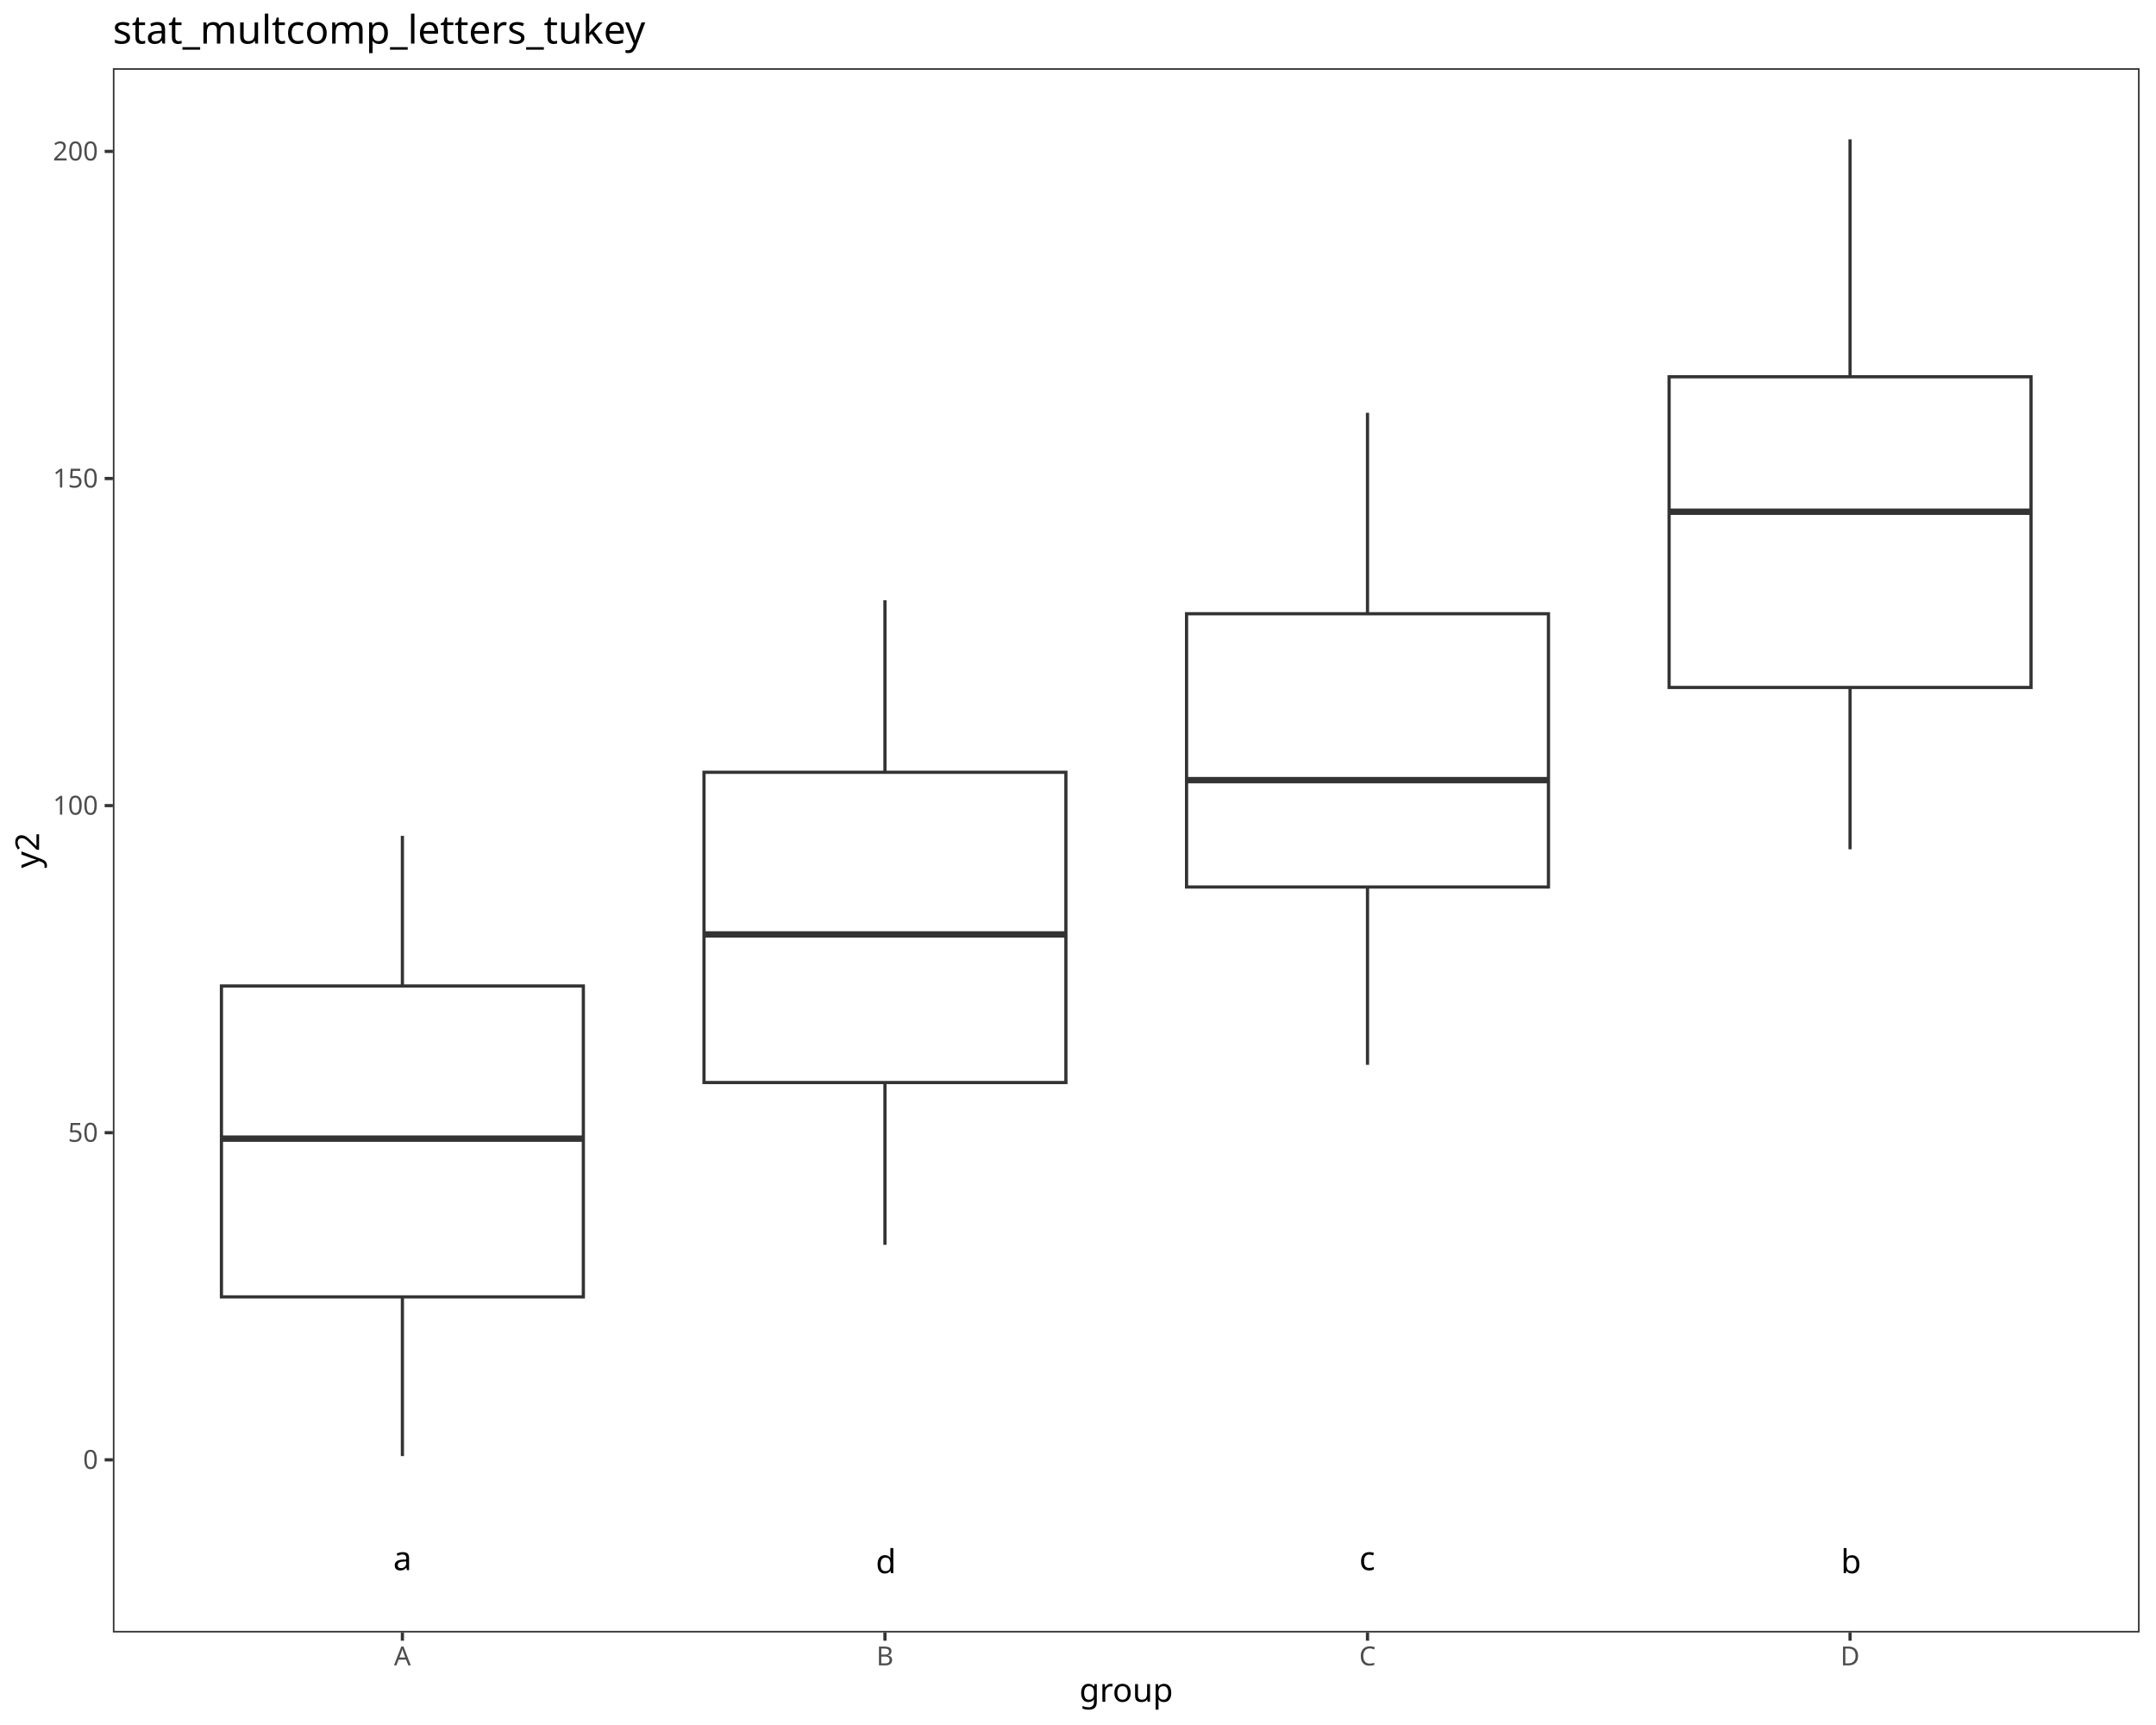
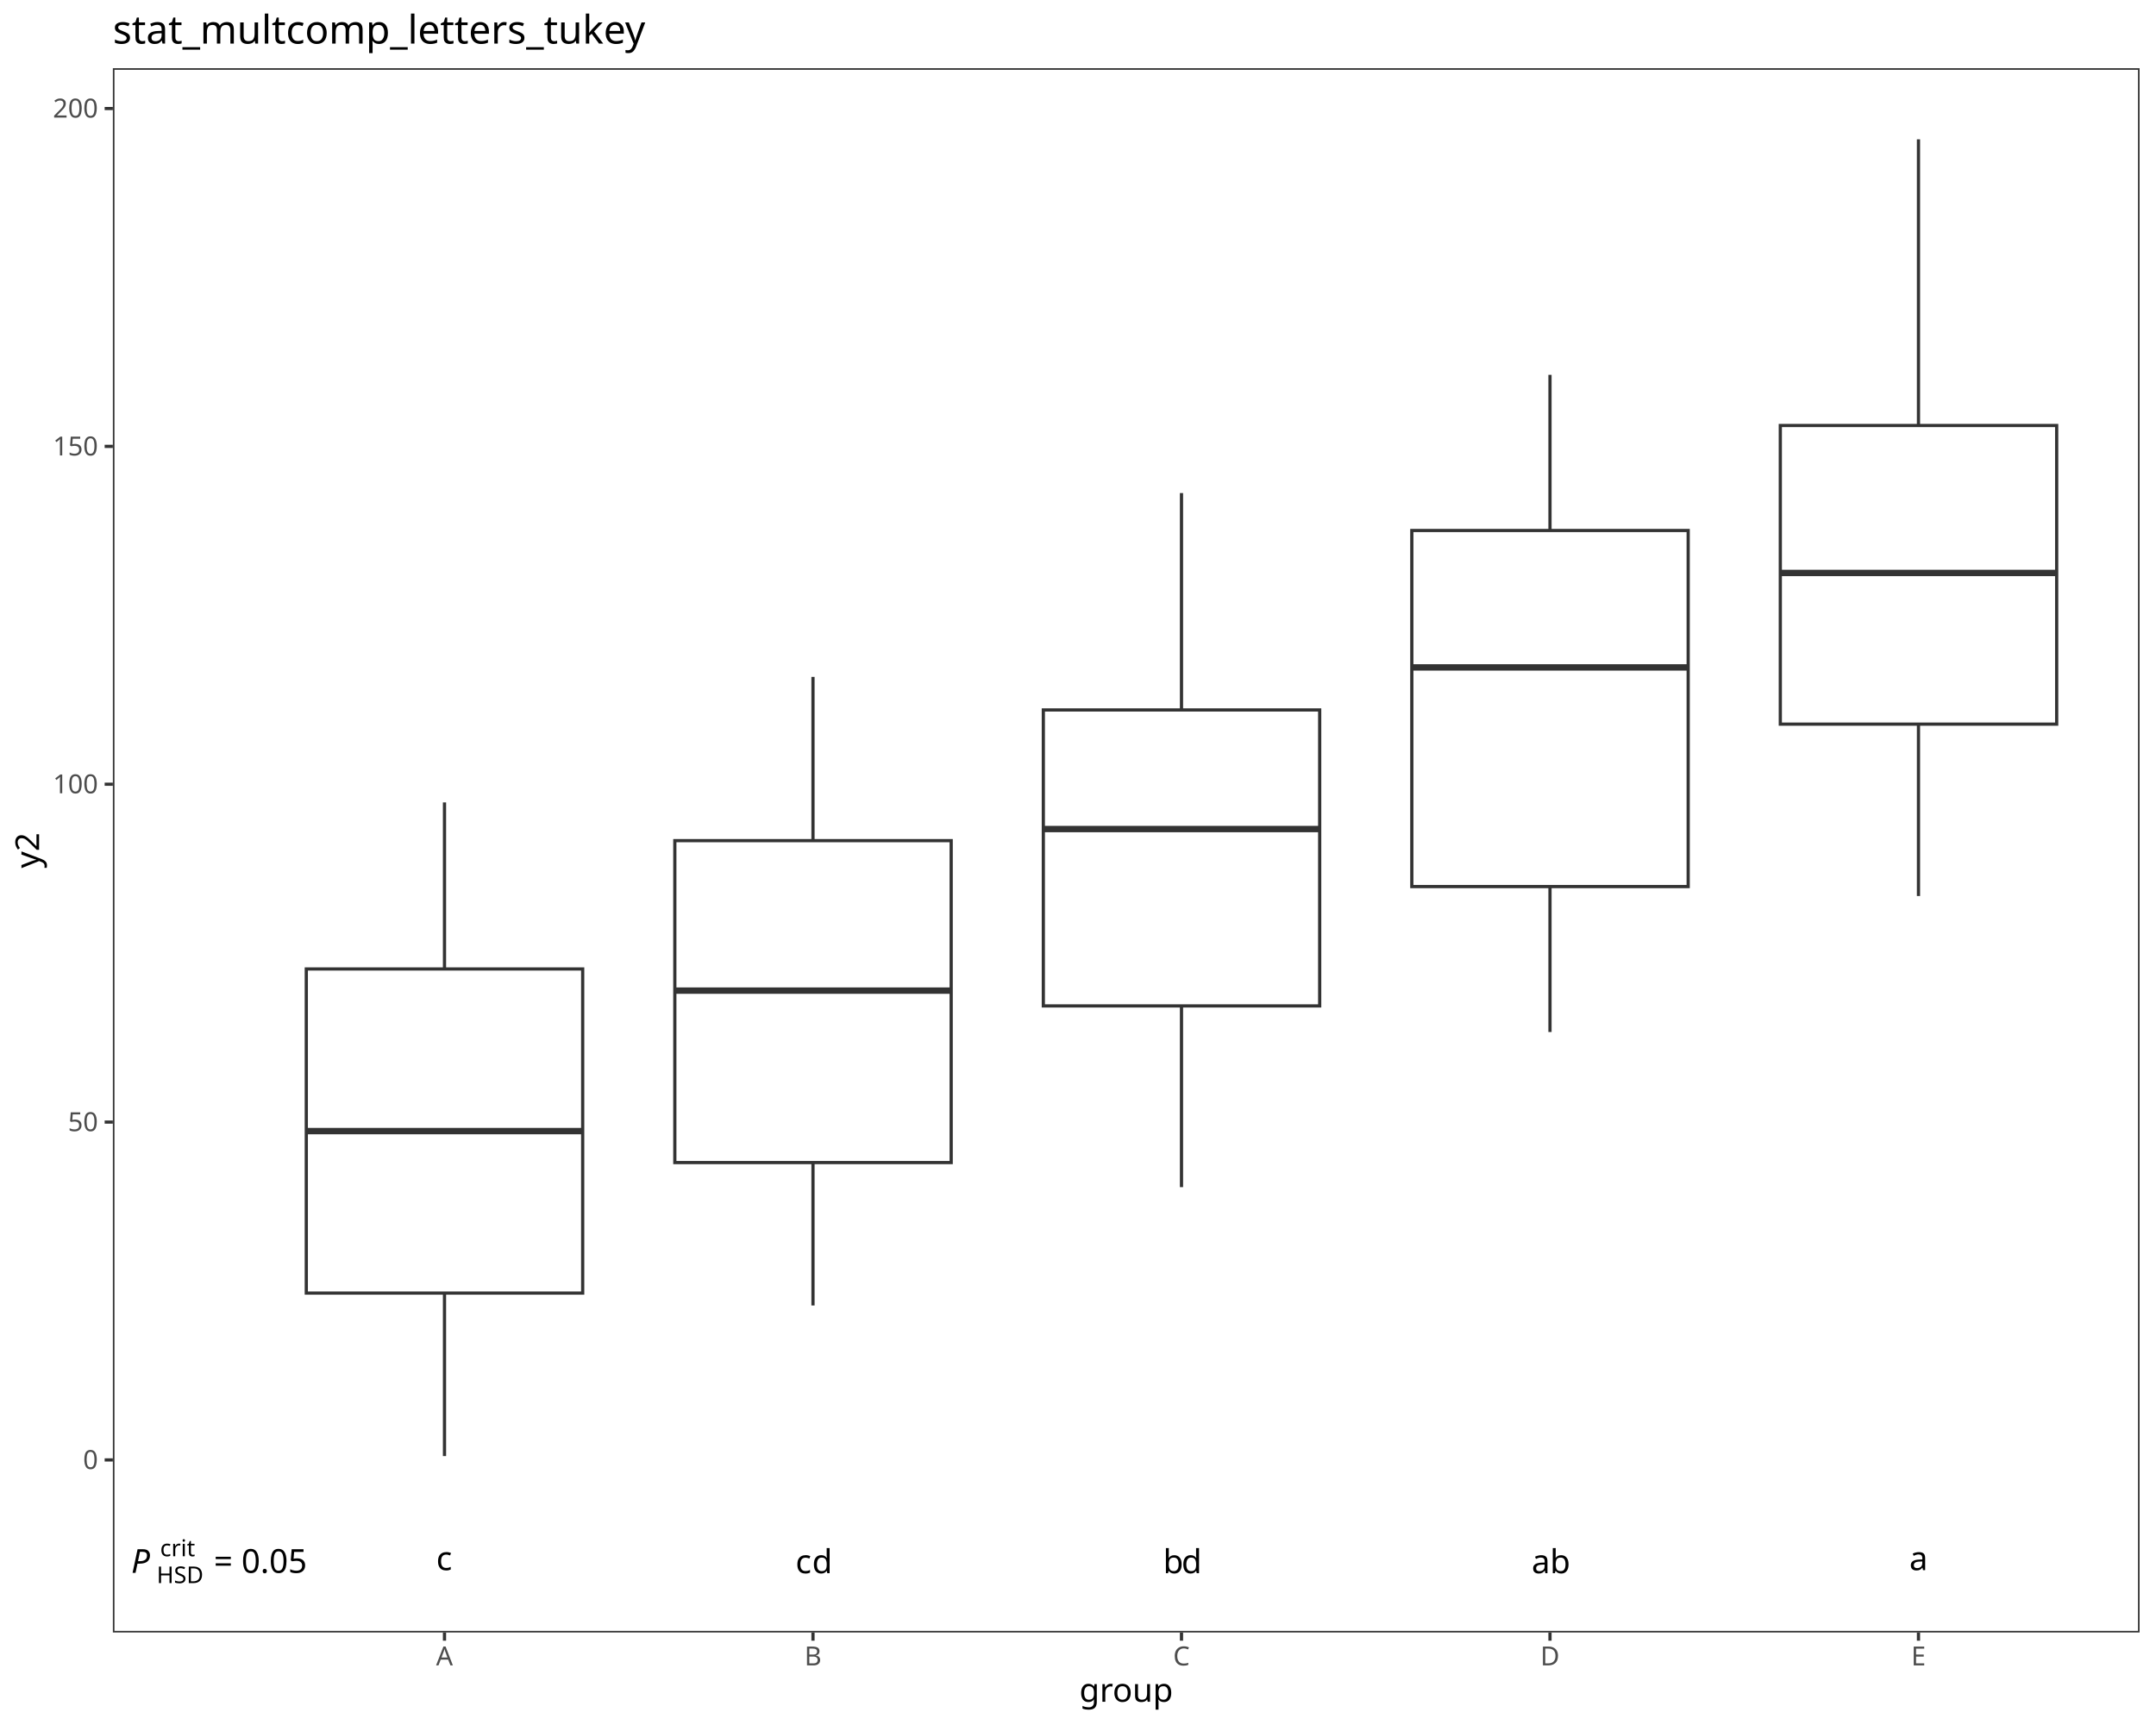
<svg xmlns="http://www.w3.org/2000/svg" class="svglite" data-engine-version="2.0" width="720.00pt" height="576.00pt" viewBox="0 0 720.00 576.00">
  <defs>
    <style type="text/css">
    .svglite line, .svglite polyline, .svglite polygon, .svglite path, .svglite rect, .svglite circle {
      fill: none;
      stroke: #000000;
      stroke-linecap: round;
      stroke-linejoin: round;
      stroke-miterlimit: 10.00;
    }
  </style>
  </defs>
  <rect width="100%" height="100%" style="stroke: none; fill: #FFFFFF;" />
  <defs>
    <clipPath id="cpMC4wMHw3MjAuMDB8MC4wMHw1NzYuMDA=">
      <rect x="0.00" y="0.00" width="720.00" height="576.00" />
    </clipPath>
  </defs>
  <g clip-path="url(#cpMC4wMHw3MjAuMDB8MC4wMHw1NzYuMDA=)">
    <rect x="0.00" y="0.00" width="720.00" height="576.00" style="stroke-width: 1.07; stroke: #FFFFFF; fill: #FFFFFF;" />
  </g>
  <defs>
    <clipPath id="cpMzcuNjl8NzE0LjUyfDIyLjc4fDU0NS4xMQ==">
      <rect x="37.69" y="22.78" width="676.83" height="522.33" />
    </clipPath>
  </defs>
  <g clip-path="url(#cpMzcuNjl8NzE0LjUyfDIyLjc4fDU0NS4xMQ==)">
    <rect x="37.69" y="22.78" width="676.83" height="522.33" style="stroke-width: 1.07; stroke: none; fill: #FFFFFF;" />
-     <line x1="134.38" y1="329.23" x2="134.38" y2="279.09" style="stroke-width: 1.07; stroke: #333333; stroke-linecap: butt;" />
-     <line x1="134.38" y1="433.05" x2="134.38" y2="486.20" style="stroke-width: 1.07; stroke: #333333; stroke-linecap: butt;" />
-     <polygon points="73.95,329.23 73.95,433.05 194.81,433.05 194.81,329.23 73.95,329.23 " style="stroke-width: 1.07; stroke: #333333; stroke-linecap: butt; stroke-linejoin: miter; fill: #FFFFFF;" />
-     <line x1="73.95" y1="380.21" x2="194.81" y2="380.21" style="stroke-width: 2.13; stroke: #333333; stroke-linecap: butt; stroke-linejoin: miter;" />
-     <line x1="295.53" y1="257.87" x2="295.53" y2="200.43" style="stroke-width: 1.07; stroke: #333333; stroke-linecap: butt;" />
-     <line x1="295.53" y1="361.47" x2="295.53" y2="415.66" style="stroke-width: 1.07; stroke: #333333; stroke-linecap: butt;" />
-     <polygon points="235.10,257.87 235.10,361.47 355.96,361.47 355.96,257.87 235.10,257.87 " style="stroke-width: 1.07; stroke: #333333; stroke-linecap: butt; stroke-linejoin: miter; fill: #FFFFFF;" />
-     <line x1="235.10" y1="312.02" x2="355.96" y2="312.02" style="stroke-width: 2.13; stroke: #333333; stroke-linecap: butt; stroke-linejoin: miter;" />
-     <line x1="456.68" y1="204.94" x2="456.68" y2="137.84" style="stroke-width: 1.07; stroke: #333333; stroke-linecap: butt;" />
-     <line x1="456.68" y1="296.18" x2="456.68" y2="355.57" style="stroke-width: 1.07; stroke: #333333; stroke-linecap: butt;" />
-     <polygon points="396.25,204.94 396.25,296.18 517.11,296.18 517.11,204.94 396.25,204.94 " style="stroke-width: 1.07; stroke: #333333; stroke-linecap: butt; stroke-linejoin: miter; fill: #FFFFFF;" />
-     <line x1="396.25" y1="260.50" x2="517.11" y2="260.50" style="stroke-width: 2.13; stroke: #333333; stroke-linecap: butt; stroke-linejoin: miter;" />
-     <line x1="617.83" y1="125.81" x2="617.83" y2="46.53" style="stroke-width: 1.07; stroke: #333333; stroke-linecap: butt;" />
-     <line x1="617.83" y1="229.55" x2="617.83" y2="283.58" style="stroke-width: 1.07; stroke: #333333; stroke-linecap: butt;" />
-     <polygon points="557.40,125.81 557.40,229.55 678.26,229.55 678.26,125.81 557.40,125.81 " style="stroke-width: 1.07; stroke: #333333; stroke-linecap: butt; stroke-linejoin: miter; fill: #FFFFFF;" />
-     <line x1="557.40" y1="170.87" x2="678.26" y2="170.87" style="stroke-width: 2.13; stroke: #333333; stroke-linecap: butt; stroke-linejoin: miter;" />
-     <text x="131.31" y="524.29" style="font-size: 11.04px; font-family: sans;" textLength="6.14px" lengthAdjust="spacingAndGlyphs">a</text>
-     <text x="292.46" y="525.32" style="font-size: 11.04px; font-family: sans;" textLength="6.14px" lengthAdjust="spacingAndGlyphs">d</text>
-     <text x="453.92" y="524.29" style="font-size: 11.04px; font-family: sans;" textLength="5.52px" lengthAdjust="spacingAndGlyphs">c</text>
-     <text x="614.76" y="525.32" style="font-size: 11.04px; font-family: sans;" textLength="6.14px" lengthAdjust="spacingAndGlyphs">b</text>
+     <line x1="148.44" y1="323.55" x2="148.44" y2="267.93" style="stroke-width: 1.07; stroke: #333333; stroke-linecap: butt;" />
+     <line x1="148.44" y1="431.78" x2="148.44" y2="486.20" style="stroke-width: 1.07; stroke: #333333; stroke-linecap: butt;" />
+     <polygon points="102.29,323.55 102.29,431.78 194.59,431.78 194.59,323.55 102.29,323.55 " style="stroke-width: 1.07; stroke: #333333; stroke-linecap: butt; stroke-linejoin: miter; fill: #FFFFFF;" />
+     <line x1="102.29" y1="377.69" x2="194.59" y2="377.69" style="stroke-width: 2.13; stroke: #333333; stroke-linecap: butt; stroke-linejoin: miter;" />
+     <line x1="271.50" y1="280.70" x2="271.50" y2="226.02" style="stroke-width: 1.07; stroke: #333333; stroke-linecap: butt;" />
+     <line x1="271.50" y1="388.20" x2="271.50" y2="435.91" style="stroke-width: 1.07; stroke: #333333; stroke-linecap: butt;" />
+     <polygon points="225.36,280.70 225.36,388.20 317.65,388.20 317.65,280.70 225.36,280.70 " style="stroke-width: 1.07; stroke: #333333; stroke-linecap: butt; stroke-linejoin: miter; fill: #FFFFFF;" />
+     <line x1="225.36" y1="330.78" x2="317.65" y2="330.78" style="stroke-width: 2.13; stroke: #333333; stroke-linecap: butt; stroke-linejoin: miter;" />
+     <line x1="394.56" y1="237.06" x2="394.56" y2="164.64" style="stroke-width: 1.07; stroke: #333333; stroke-linecap: butt;" />
+     <line x1="394.56" y1="335.89" x2="394.56" y2="396.40" style="stroke-width: 1.07; stroke: #333333; stroke-linecap: butt;" />
+     <polygon points="348.42,237.06 348.42,335.89 440.71,335.89 440.71,237.06 348.42,237.06 " style="stroke-width: 1.07; stroke: #333333; stroke-linecap: butt; stroke-linejoin: miter; fill: #FFFFFF;" />
+     <line x1="348.42" y1="276.83" x2="440.71" y2="276.83" style="stroke-width: 2.13; stroke: #333333; stroke-linecap: butt; stroke-linejoin: miter;" />
+     <line x1="517.62" y1="177.14" x2="517.62" y2="125.16" style="stroke-width: 1.07; stroke: #333333; stroke-linecap: butt;" />
+     <line x1="517.62" y1="296.04" x2="517.62" y2="344.61" style="stroke-width: 1.07; stroke: #333333; stroke-linecap: butt;" />
+     <polygon points="471.48,177.14 471.48,296.04 563.77,296.04 563.77,177.14 471.48,177.14 " style="stroke-width: 1.07; stroke: #333333; stroke-linecap: butt; stroke-linejoin: miter; fill: #FFFFFF;" />
+     <line x1="471.48" y1="222.86" x2="563.77" y2="222.86" style="stroke-width: 2.13; stroke: #333333; stroke-linecap: butt; stroke-linejoin: miter;" />
+     <line x1="640.68" y1="142.08" x2="640.68" y2="46.53" style="stroke-width: 1.07; stroke: #333333; stroke-linecap: butt;" />
+     <line x1="640.68" y1="241.80" x2="640.68" y2="299.20" style="stroke-width: 1.07; stroke: #333333; stroke-linecap: butt;" />
+     <polygon points="594.54,142.08 594.54,241.80 686.83,241.80 686.83,142.08 594.54,142.08 " style="stroke-width: 1.07; stroke: #333333; stroke-linecap: butt; stroke-linejoin: miter; fill: #FFFFFF;" />
+     <line x1="594.54" y1="191.32" x2="686.83" y2="191.32" style="stroke-width: 2.13; stroke: #333333; stroke-linecap: butt; stroke-linejoin: miter;" />
+     <text x="37.69" y="525.20" style="font-size: 11.04px; font-family: sans;" textLength="6.13px" lengthAdjust="spacingAndGlyphs">  </text>
+     <text x="43.82" y="525.20" style="font-size: 11.04px; font-style: italic; font-family: sans;" textLength="7.37px" lengthAdjust="spacingAndGlyphs">P</text>
+     <text x="52.33" y="528.62" style="font-size: 7.73px; font-family: sans;" textLength="16.32px" lengthAdjust="spacingAndGlyphs">HSD</text>
+     <text x="53.47" y="519.65" style="font-size: 7.73px; font-family: sans;" textLength="10.30px" lengthAdjust="spacingAndGlyphs">crit</text>
+     <text x="68.65" y="525.20" style="font-size: 11.04px; font-family: sans;" textLength="2.76px" lengthAdjust="spacingAndGlyphs"> </text>
+     <text x="71.41" y="525.20" style="font-size: 11.04px; font-family: sans;" textLength="6.45px" lengthAdjust="spacingAndGlyphs">=</text>
+     <text x="77.86" y="525.20" style="font-size: 11.04px; font-family: sans;" textLength="2.76px" lengthAdjust="spacingAndGlyphs"> </text>
+     <text x="80.62" y="525.20" style="font-size: 11.04px; font-family: sans;" textLength="21.49px" lengthAdjust="spacingAndGlyphs">0.05</text>
+     <text x="145.68" y="524.29" style="font-size: 11.04px; font-family: sans;" textLength="5.52px" lengthAdjust="spacingAndGlyphs">c</text>
+     <text x="265.67" y="525.32" style="font-size: 11.04px; font-family: sans;" textLength="5.52px" lengthAdjust="spacingAndGlyphs">c</text>
+     <text x="271.19" y="525.32" style="font-size: 11.04px; font-family: sans;" textLength="6.14px" lengthAdjust="spacingAndGlyphs">d</text>
+     <text x="388.42" y="525.32" style="font-size: 11.04px; font-family: sans;" textLength="6.14px" lengthAdjust="spacingAndGlyphs">b</text>
+     <text x="394.56" y="525.32" style="font-size: 11.04px; font-family: sans;" textLength="6.14px" lengthAdjust="spacingAndGlyphs">d</text>
+     <text x="511.48" y="525.32" style="font-size: 11.04px; font-family: sans;" textLength="6.14px" lengthAdjust="spacingAndGlyphs">a</text>
+     <text x="517.62" y="525.32" style="font-size: 11.04px; font-family: sans;" textLength="6.14px" lengthAdjust="spacingAndGlyphs">b</text>
+     <text x="637.61" y="524.29" style="font-size: 11.04px; font-family: sans;" textLength="6.14px" lengthAdjust="spacingAndGlyphs">a</text>
    <rect x="37.69" y="22.78" width="676.83" height="522.33" style="stroke-width: 1.07; stroke: #333333;" />
  </g>
  <g clip-path="url(#cpMC4wMHw3MjAuMDB8MC4wMHw1NzYuMDA=)">
-     <text x="32.76" y="490.48" text-anchor="end" style="font-size: 8.80px; fill: #4D4D4D; font-family: sans;" textLength="4.89px" lengthAdjust="spacingAndGlyphs">0</text>
-     <text x="32.76" y="381.25" text-anchor="end" style="font-size: 8.80px; fill: #4D4D4D; font-family: sans;" textLength="9.79px" lengthAdjust="spacingAndGlyphs">50</text>
-     <text x="32.76" y="272.03" text-anchor="end" style="font-size: 8.80px; fill: #4D4D4D; font-family: sans;" textLength="14.68px" lengthAdjust="spacingAndGlyphs">100</text>
-     <text x="32.76" y="162.80" text-anchor="end" style="font-size: 8.80px; fill: #4D4D4D; font-family: sans;" textLength="14.68px" lengthAdjust="spacingAndGlyphs">150</text>
-     <text x="32.76" y="53.58" text-anchor="end" style="font-size: 8.80px; fill: #4D4D4D; font-family: sans;" textLength="14.68px" lengthAdjust="spacingAndGlyphs">200</text>
-     <polyline points="34.95,487.45 37.69,487.45 " style="stroke-width: 1.07; stroke: #333333; stroke-linecap: butt;" />
-     <polyline points="34.95,378.22 37.69,378.22 " style="stroke-width: 1.07; stroke: #333333; stroke-linecap: butt;" />
-     <polyline points="34.95,269.00 37.69,269.00 " style="stroke-width: 1.07; stroke: #333333; stroke-linecap: butt;" />
-     <polyline points="34.95,159.78 37.69,159.78 " style="stroke-width: 1.07; stroke: #333333; stroke-linecap: butt;" />
-     <polyline points="34.95,50.55 37.69,50.55 " style="stroke-width: 1.07; stroke: #333333; stroke-linecap: butt;" />
-     <polyline points="134.38,547.85 134.38,545.11 " style="stroke-width: 1.07; stroke: #333333; stroke-linecap: butt;" />
-     <polyline points="295.53,547.85 295.53,545.11 " style="stroke-width: 1.07; stroke: #333333; stroke-linecap: butt;" />
-     <polyline points="456.68,547.85 456.68,545.11 " style="stroke-width: 1.07; stroke: #333333; stroke-linecap: butt;" />
-     <polyline points="617.83,547.85 617.83,545.11 " style="stroke-width: 1.07; stroke: #333333; stroke-linecap: butt;" />
-     <text x="134.38" y="556.10" text-anchor="middle" style="font-size: 8.80px; fill: #4D4D4D; font-family: sans;" textLength="5.87px" lengthAdjust="spacingAndGlyphs">A</text>
-     <text x="295.53" y="556.10" text-anchor="middle" style="font-size: 8.80px; fill: #4D4D4D; font-family: sans;" textLength="5.87px" lengthAdjust="spacingAndGlyphs">B</text>
-     <text x="456.68" y="556.10" text-anchor="middle" style="font-size: 8.80px; fill: #4D4D4D; font-family: sans;" textLength="6.36px" lengthAdjust="spacingAndGlyphs">C</text>
-     <text x="617.83" y="556.10" text-anchor="middle" style="font-size: 8.80px; fill: #4D4D4D; font-family: sans;" textLength="6.36px" lengthAdjust="spacingAndGlyphs">D</text>
+     <text x="32.76" y="490.52" text-anchor="end" style="font-size: 8.80px; fill: #4D4D4D; font-family: sans;" textLength="4.89px" lengthAdjust="spacingAndGlyphs">0</text>
+     <text x="32.76" y="377.70" text-anchor="end" style="font-size: 8.80px; fill: #4D4D4D; font-family: sans;" textLength="9.79px" lengthAdjust="spacingAndGlyphs">50</text>
+     <text x="32.76" y="264.89" text-anchor="end" style="font-size: 8.80px; fill: #4D4D4D; font-family: sans;" textLength="14.68px" lengthAdjust="spacingAndGlyphs">100</text>
+     <text x="32.76" y="152.08" text-anchor="end" style="font-size: 8.80px; fill: #4D4D4D; font-family: sans;" textLength="14.68px" lengthAdjust="spacingAndGlyphs">150</text>
+     <text x="32.76" y="39.26" text-anchor="end" style="font-size: 8.80px; fill: #4D4D4D; font-family: sans;" textLength="14.68px" lengthAdjust="spacingAndGlyphs">200</text>
+     <polyline points="34.95,487.49 37.69,487.49 " style="stroke-width: 1.07; stroke: #333333; stroke-linecap: butt;" />
+     <polyline points="34.95,374.68 37.69,374.68 " style="stroke-width: 1.07; stroke: #333333; stroke-linecap: butt;" />
+     <polyline points="34.95,261.86 37.69,261.86 " style="stroke-width: 1.07; stroke: #333333; stroke-linecap: butt;" />
+     <polyline points="34.95,149.05 37.69,149.05 " style="stroke-width: 1.07; stroke: #333333; stroke-linecap: butt;" />
+     <polyline points="34.95,36.24 37.69,36.24 " style="stroke-width: 1.07; stroke: #333333; stroke-linecap: butt;" />
+     <polyline points="148.44,547.85 148.44,545.11 " style="stroke-width: 1.07; stroke: #333333; stroke-linecap: butt;" />
+     <polyline points="271.50,547.85 271.50,545.11 " style="stroke-width: 1.07; stroke: #333333; stroke-linecap: butt;" />
+     <polyline points="394.56,547.85 394.56,545.11 " style="stroke-width: 1.07; stroke: #333333; stroke-linecap: butt;" />
+     <polyline points="517.62,547.85 517.62,545.11 " style="stroke-width: 1.07; stroke: #333333; stroke-linecap: butt;" />
+     <polyline points="640.68,547.85 640.68,545.11 " style="stroke-width: 1.07; stroke: #333333; stroke-linecap: butt;" />
+     <text x="148.44" y="556.10" text-anchor="middle" style="font-size: 8.80px; fill: #4D4D4D; font-family: sans;" textLength="5.87px" lengthAdjust="spacingAndGlyphs">A</text>
+     <text x="271.50" y="556.10" text-anchor="middle" style="font-size: 8.80px; fill: #4D4D4D; font-family: sans;" textLength="5.87px" lengthAdjust="spacingAndGlyphs">B</text>
+     <text x="394.56" y="556.10" text-anchor="middle" style="font-size: 8.80px; fill: #4D4D4D; font-family: sans;" textLength="6.36px" lengthAdjust="spacingAndGlyphs">C</text>
+     <text x="517.62" y="556.10" text-anchor="middle" style="font-size: 8.80px; fill: #4D4D4D; font-family: sans;" textLength="6.36px" lengthAdjust="spacingAndGlyphs">D</text>
+     <text x="640.68" y="556.10" text-anchor="middle" style="font-size: 8.80px; fill: #4D4D4D; font-family: sans;" textLength="5.87px" lengthAdjust="spacingAndGlyphs">E</text>
    <text x="376.10" y="568.24" text-anchor="middle" style="font-size: 11.00px; font-family: sans;" textLength="28.14px" lengthAdjust="spacingAndGlyphs">group</text>
    <text transform="translate(13.05,283.95) rotate(-90)" text-anchor="middle" style="font-size: 11.00px; font-family: sans;" textLength="11.62px" lengthAdjust="spacingAndGlyphs">y2</text>
    <text x="37.69" y="14.56" style="font-size: 13.20px; font-family: sans;" textLength="168.05px" lengthAdjust="spacingAndGlyphs">stat_multcomp_letters_tukey</text>
  </g>
</svg>
